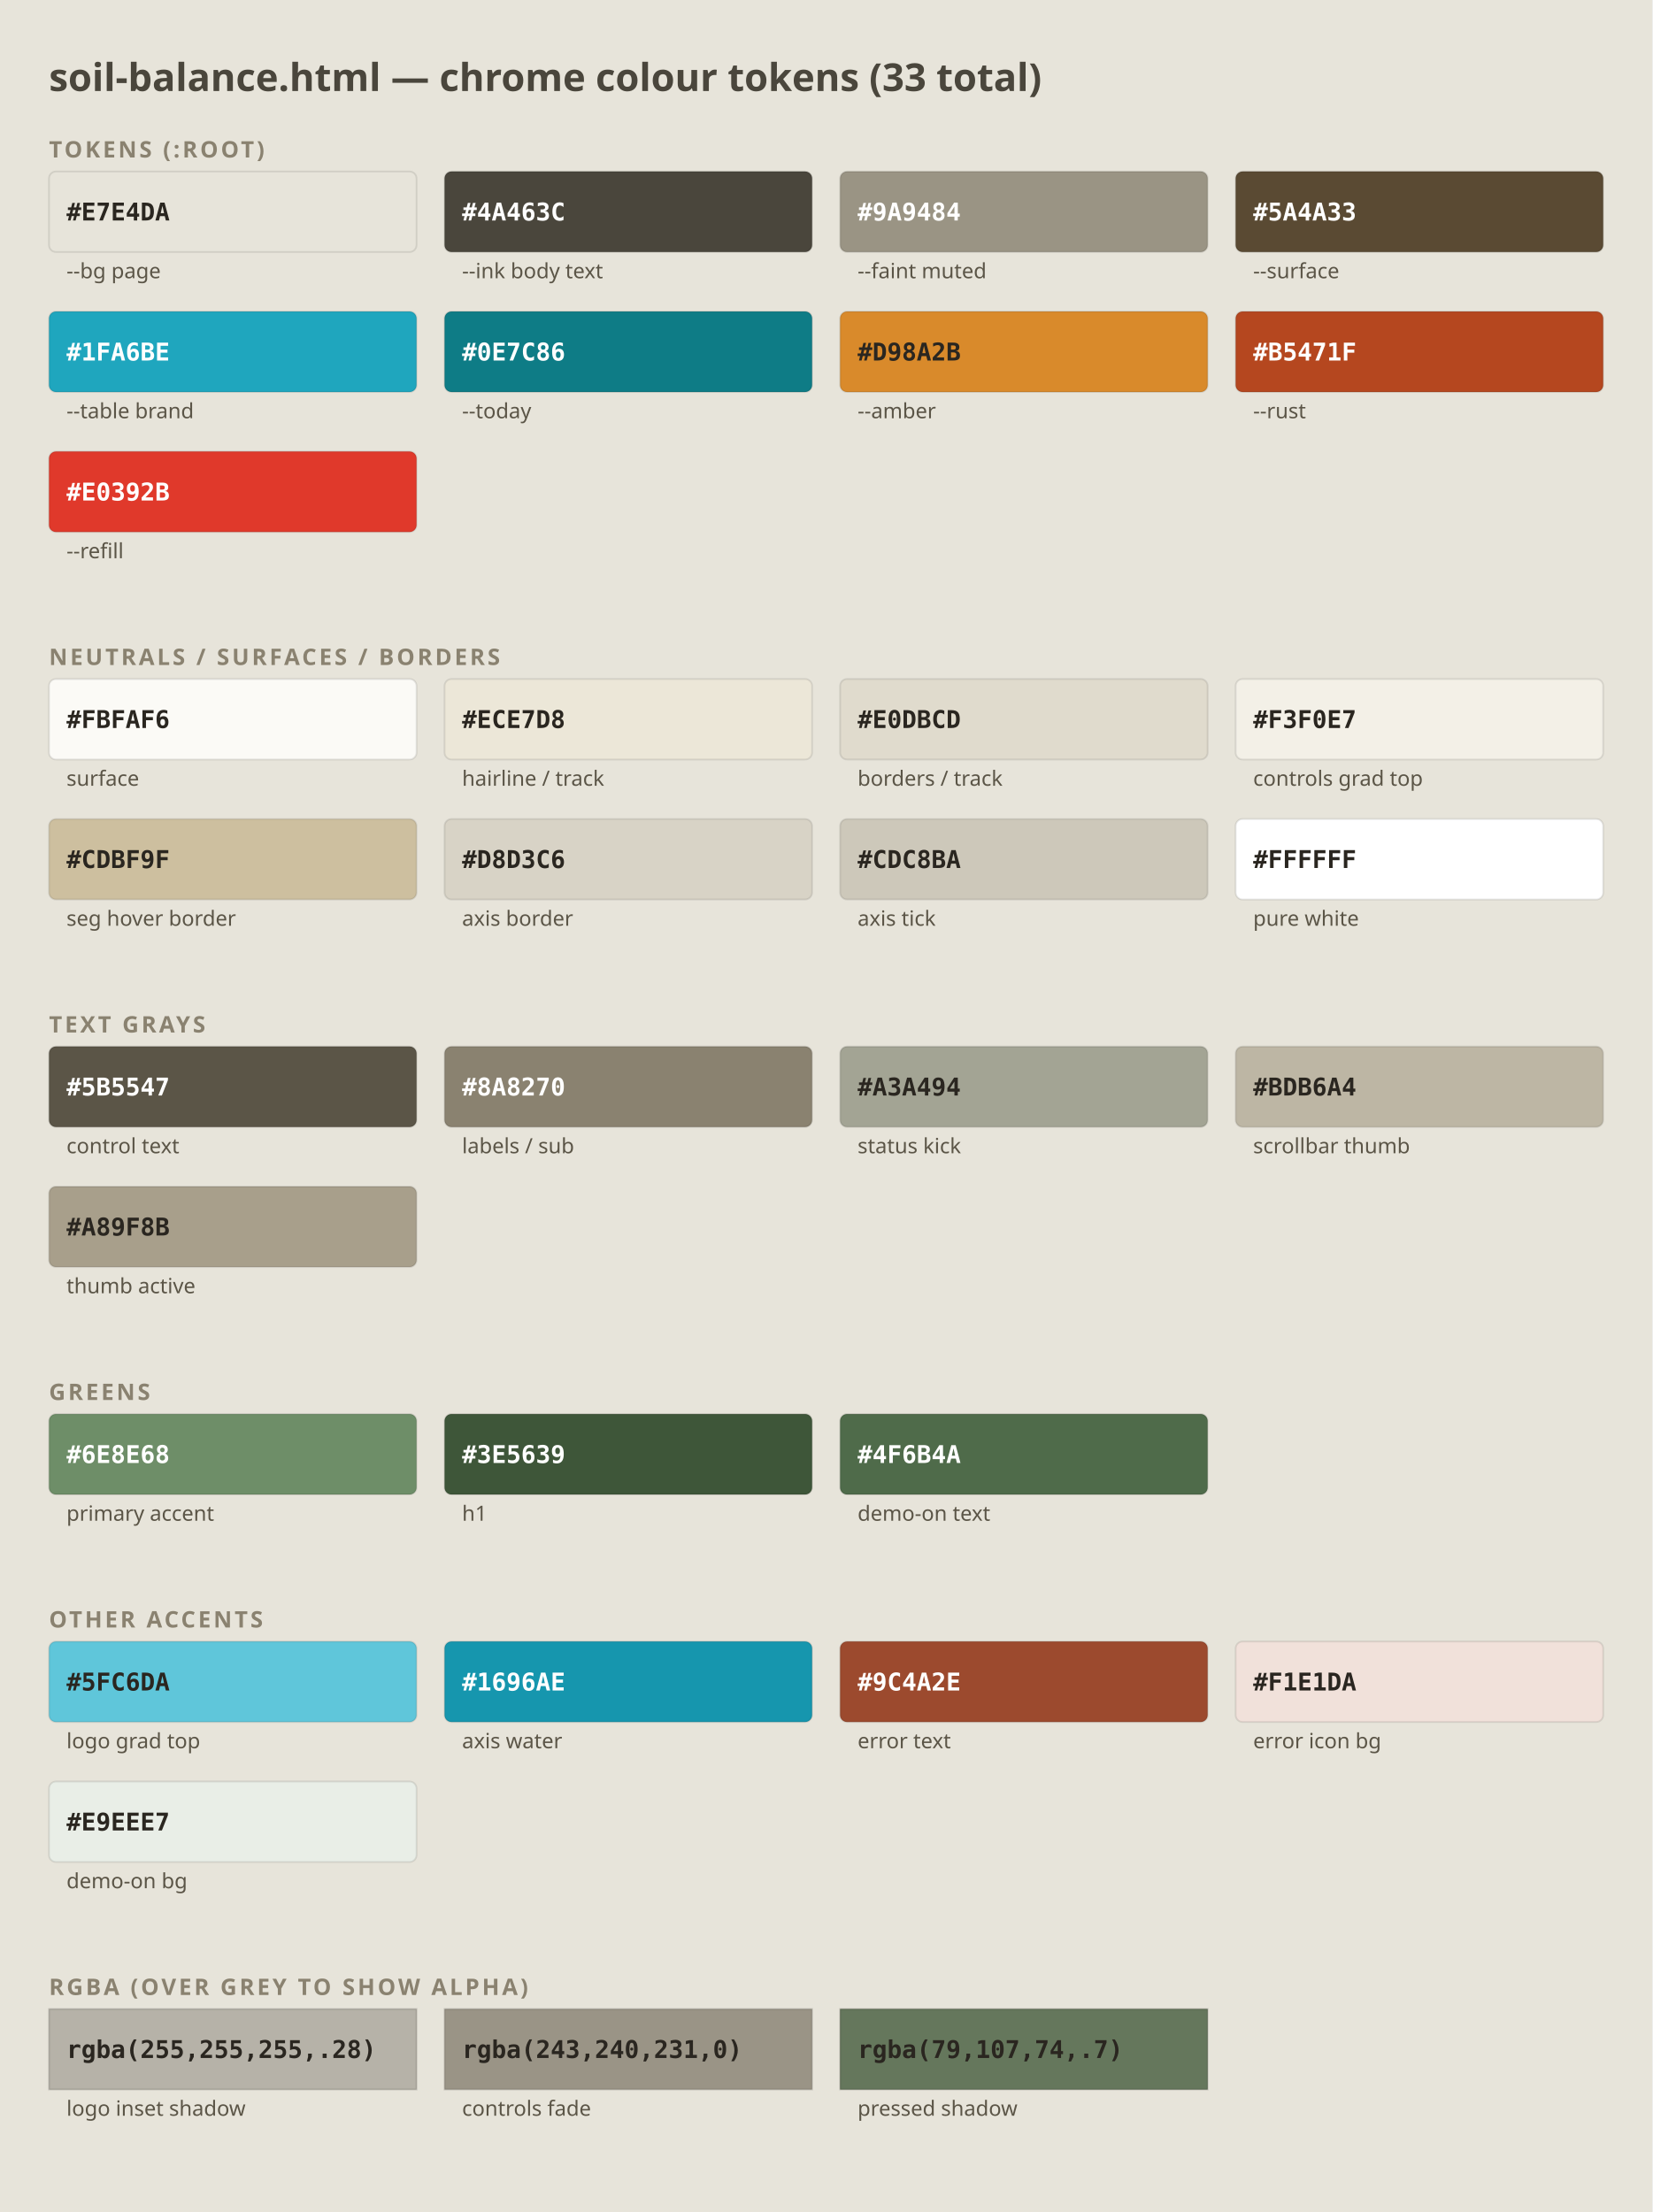
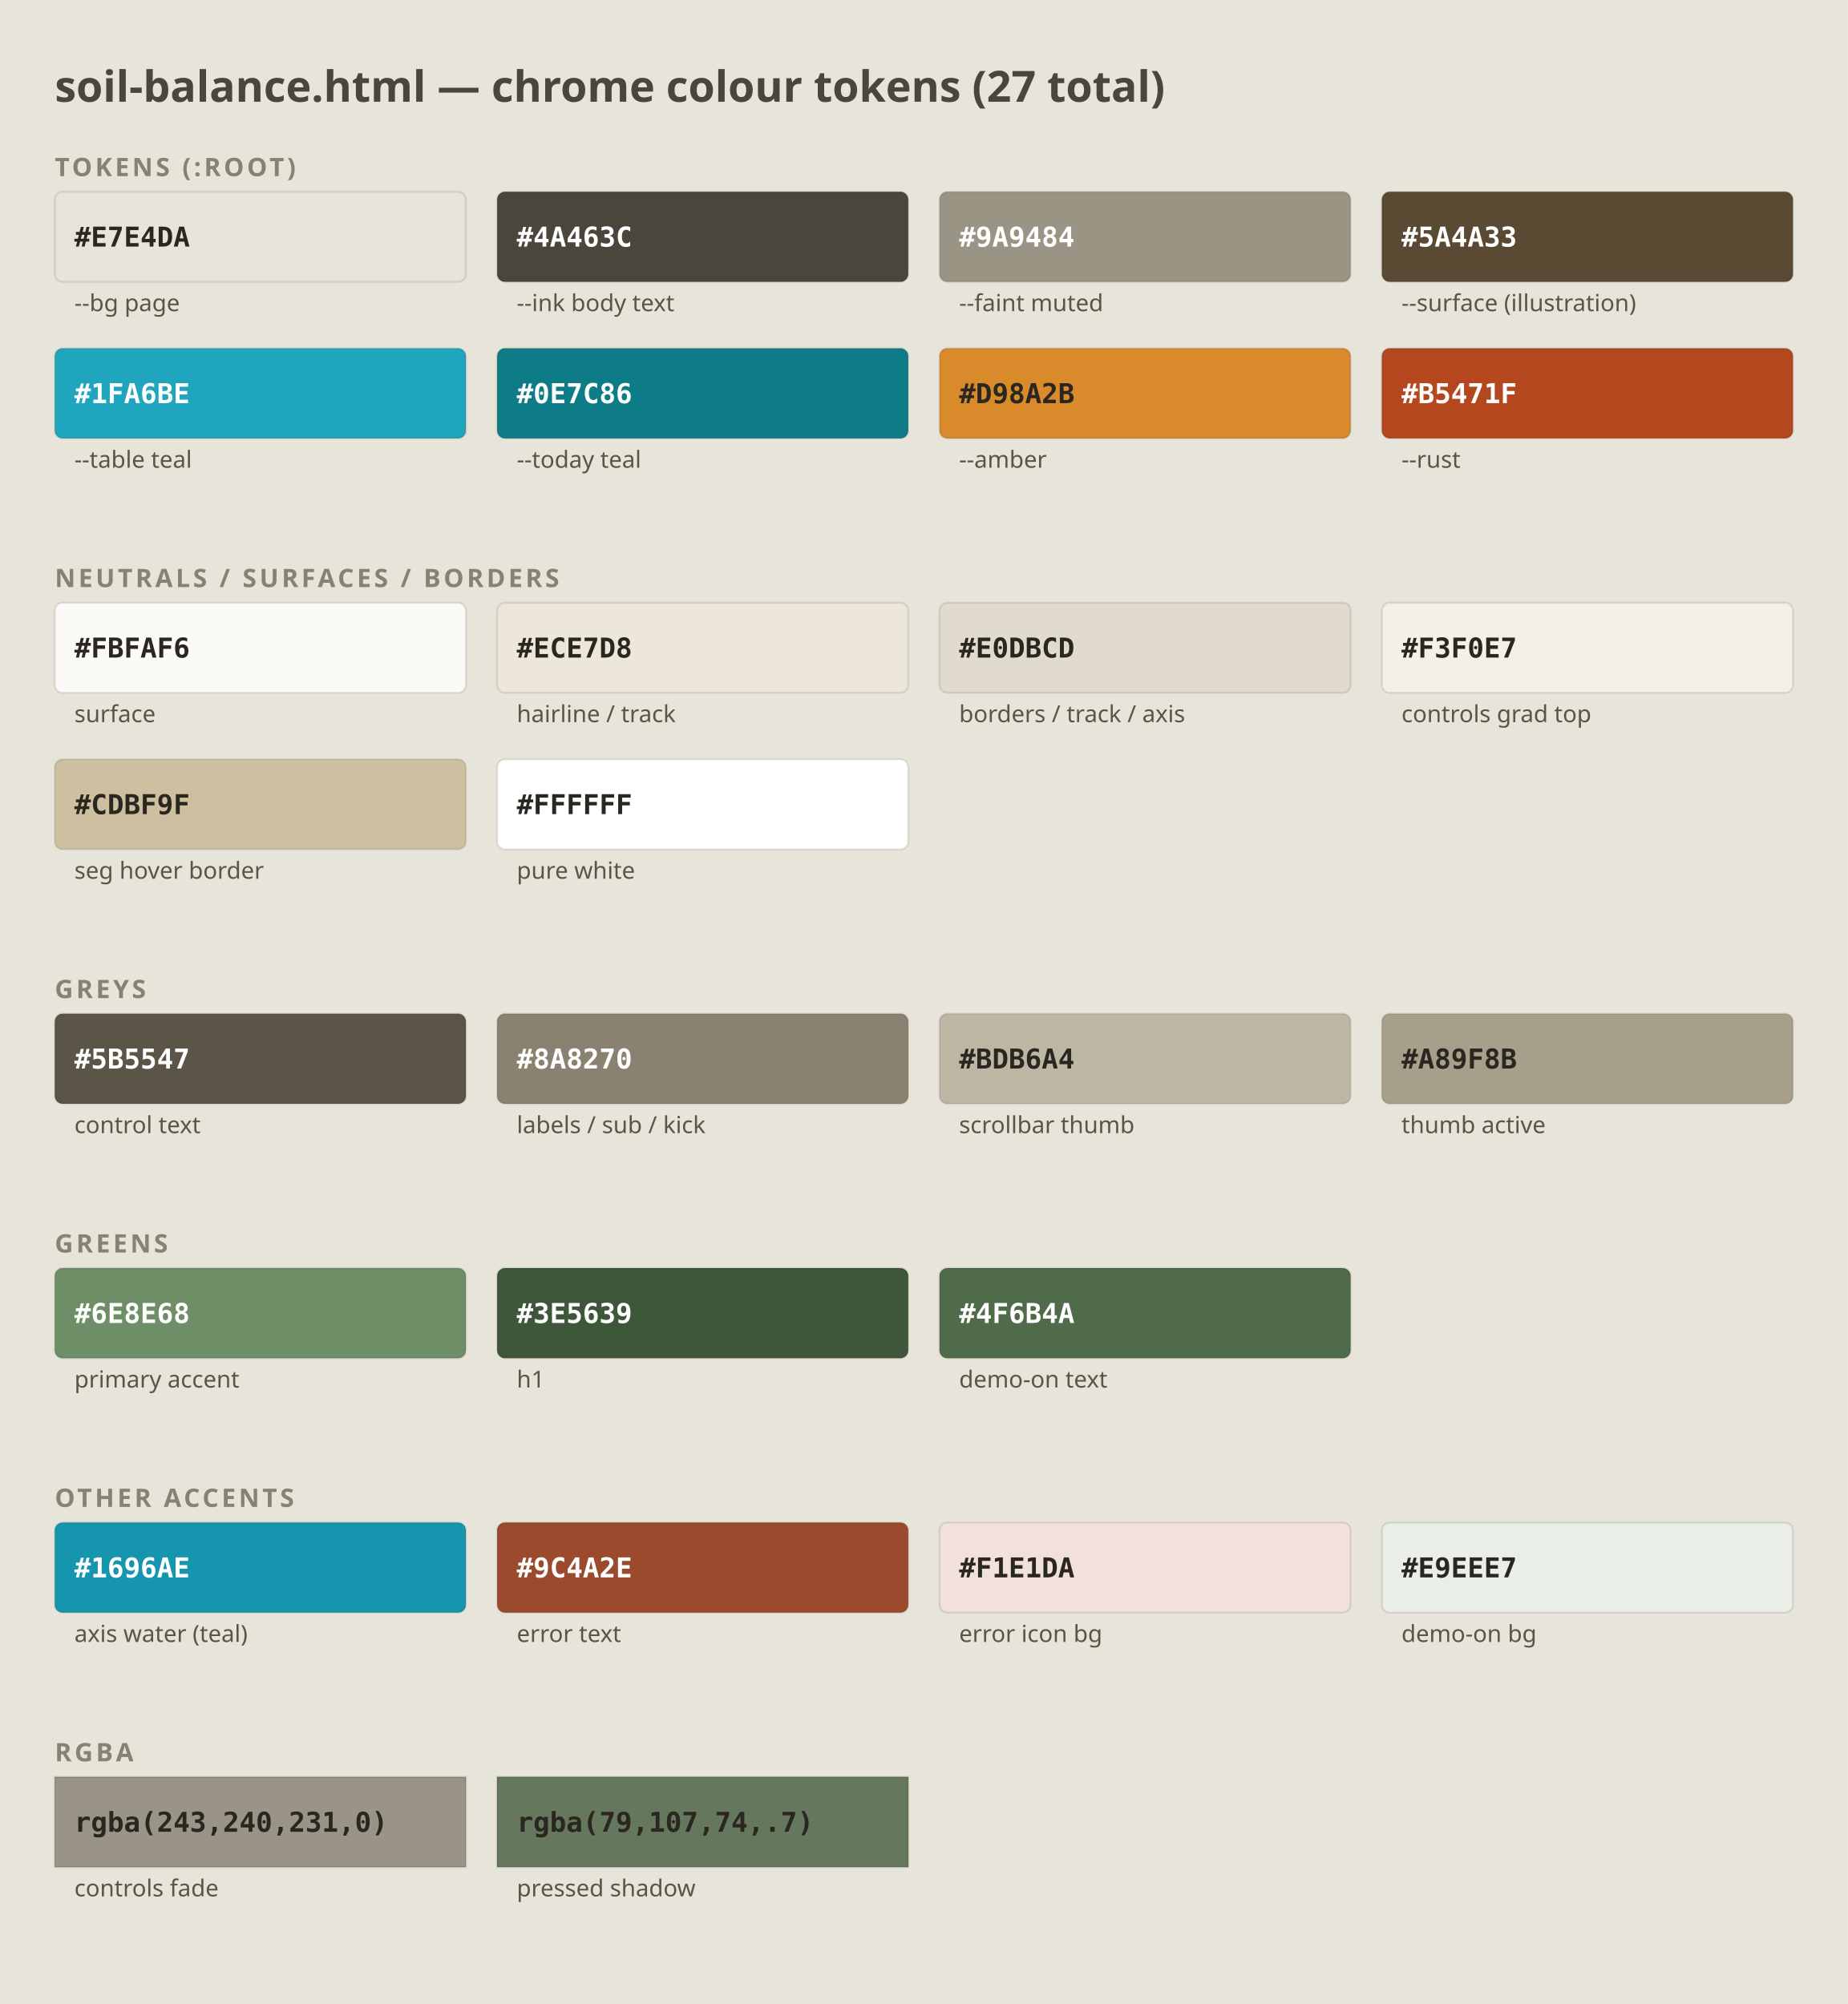
- <svg xmlns="http://www.w3.org/2000/svg" width="944" height="1264" viewBox="0 0 944 1264" font-family="ui-sans-serif,Segoe UI,system-ui,sans-serif">
-   <rect width="944" height="1264" fill="#E7E4DA" />
-   <text x="28" y="52" font-size="22" font-weight="700" fill="#4A463C">soil-balance.html — chrome colour tokens (33 total)</text>
+ <svg xmlns="http://www.w3.org/2000/svg" width="944" height="1024" viewBox="0 0 944 1024" font-family="ui-sans-serif,Segoe UI,system-ui,sans-serif">
+   <rect width="944" height="1024" fill="#E7E4DA" />
+   <text x="28" y="52" font-size="22" font-weight="700" fill="#4A463C">soil-balance.html — chrome colour tokens (27 total)</text>
  <text x="28" y="90" font-size="13" font-weight="700" letter-spacing="1.5" fill="#8A8270">TOKENS  (:ROOT)</text>
  <rect x="28" y="98" width="210" height="46" rx="4" fill="#E7E4DA" stroke="#00000018" />
  <text x="38" y="126" font-size="14" font-weight="700" font-family="ui-monospace,Menlo,monospace" fill="#2a2620">#E7E4DA</text>
  <text x="38" y="159" font-size="12" fill="#5B5547">--bg  page</text>
  <rect x="254" y="98" width="210" height="46" rx="4" fill="#4A463C" stroke="#00000018" />
  <text x="264" y="126" font-size="14" font-weight="700" font-family="ui-monospace,Menlo,monospace" fill="#ffffff">#4A463C</text>
  <text x="264" y="159" font-size="12" fill="#5B5547">--ink  body text</text>
  <rect x="480" y="98" width="210" height="46" rx="4" fill="#9A9484" stroke="#00000018" />
  <text x="490" y="126" font-size="14" font-weight="700" font-family="ui-monospace,Menlo,monospace" fill="#ffffff">#9A9484</text>
  <text x="490" y="159" font-size="12" fill="#5B5547">--faint  muted</text>
  <rect x="706" y="98" width="210" height="46" rx="4" fill="#5A4A33" stroke="#00000018" />
  <text x="716" y="126" font-size="14" font-weight="700" font-family="ui-monospace,Menlo,monospace" fill="#ffffff">#5A4A33</text>
-   <text x="716" y="159" font-size="12" fill="#5B5547">--surface</text>
+   <text x="716" y="159" font-size="12" fill="#5B5547">--surface  (illustration)</text>
  <rect x="28" y="178" width="210" height="46" rx="4" fill="#1FA6BE" stroke="#00000018" />
  <text x="38" y="206" font-size="14" font-weight="700" font-family="ui-monospace,Menlo,monospace" fill="#ffffff">#1FA6BE</text>
-   <text x="38" y="239" font-size="12" fill="#5B5547">--table  brand</text>
+   <text x="38" y="239" font-size="12" fill="#5B5547">--table  teal</text>
  <rect x="254" y="178" width="210" height="46" rx="4" fill="#0E7C86" stroke="#00000018" />
  <text x="264" y="206" font-size="14" font-weight="700" font-family="ui-monospace,Menlo,monospace" fill="#ffffff">#0E7C86</text>
-   <text x="264" y="239" font-size="12" fill="#5B5547">--today</text>
+   <text x="264" y="239" font-size="12" fill="#5B5547">--today  teal</text>
  <rect x="480" y="178" width="210" height="46" rx="4" fill="#D98A2B" stroke="#00000018" />
  <text x="490" y="206" font-size="14" font-weight="700" font-family="ui-monospace,Menlo,monospace" fill="#2a2620">#D98A2B</text>
  <text x="490" y="239" font-size="12" fill="#5B5547">--amber</text>
  <rect x="706" y="178" width="210" height="46" rx="4" fill="#B5471F" stroke="#00000018" />
  <text x="716" y="206" font-size="14" font-weight="700" font-family="ui-monospace,Menlo,monospace" fill="#ffffff">#B5471F</text>
  <text x="716" y="239" font-size="12" fill="#5B5547">--rust</text>
-   <rect x="28" y="258" width="210" height="46" rx="4" fill="#E0392B" stroke="#00000018" />
-   <text x="38" y="286" font-size="14" font-weight="700" font-family="ui-monospace,Menlo,monospace" fill="#ffffff">#E0392B</text>
-   <text x="38" y="319" font-size="12" fill="#5B5547">--refill</text>
-   <text x="28" y="380" font-size="13" font-weight="700" letter-spacing="1.5" fill="#8A8270">NEUTRALS / SURFACES / BORDERS</text>
-   <rect x="28" y="388" width="210" height="46" rx="4" fill="#FBFAF6" stroke="#00000018" />
-   <text x="38" y="416" font-size="14" font-weight="700" font-family="ui-monospace,Menlo,monospace" fill="#2a2620">#FBFAF6</text>
-   <text x="38" y="449" font-size="12" fill="#5B5547">surface</text>
-   <rect x="254" y="388" width="210" height="46" rx="4" fill="#ECE7D8" stroke="#00000018" />
-   <text x="264" y="416" font-size="14" font-weight="700" font-family="ui-monospace,Menlo,monospace" fill="#2a2620">#ECE7D8</text>
-   <text x="264" y="449" font-size="12" fill="#5B5547">hairline / track</text>
-   <rect x="480" y="388" width="210" height="46" rx="4" fill="#E0DBCD" stroke="#00000018" />
-   <text x="490" y="416" font-size="14" font-weight="700" font-family="ui-monospace,Menlo,monospace" fill="#2a2620">#E0DBCD</text>
-   <text x="490" y="449" font-size="12" fill="#5B5547">borders / track</text>
-   <rect x="706" y="388" width="210" height="46" rx="4" fill="#F3F0E7" stroke="#00000018" />
-   <text x="716" y="416" font-size="14" font-weight="700" font-family="ui-monospace,Menlo,monospace" fill="#2a2620">#F3F0E7</text>
-   <text x="716" y="449" font-size="12" fill="#5B5547">controls grad top</text>
-   <rect x="28" y="468" width="210" height="46" rx="4" fill="#CDBF9F" stroke="#00000018" />
-   <text x="38" y="496" font-size="14" font-weight="700" font-family="ui-monospace,Menlo,monospace" fill="#2a2620">#CDBF9F</text>
-   <text x="38" y="529" font-size="12" fill="#5B5547">seg hover border</text>
-   <rect x="254" y="468" width="210" height="46" rx="4" fill="#D8D3C6" stroke="#00000018" />
-   <text x="264" y="496" font-size="14" font-weight="700" font-family="ui-monospace,Menlo,monospace" fill="#2a2620">#D8D3C6</text>
-   <text x="264" y="529" font-size="12" fill="#5B5547">axis border</text>
-   <rect x="480" y="468" width="210" height="46" rx="4" fill="#CDC8BA" stroke="#00000018" />
-   <text x="490" y="496" font-size="14" font-weight="700" font-family="ui-monospace,Menlo,monospace" fill="#2a2620">#CDC8BA</text>
-   <text x="490" y="529" font-size="12" fill="#5B5547">axis tick</text>
-   <rect x="706" y="468" width="210" height="46" rx="4" fill="#FFFFFF" stroke="#00000018" />
-   <text x="716" y="496" font-size="14" font-weight="700" font-family="ui-monospace,Menlo,monospace" fill="#2a2620">#FFFFFF</text>
-   <text x="716" y="529" font-size="12" fill="#5B5547">pure white</text>
-   <text x="28" y="590" font-size="13" font-weight="700" letter-spacing="1.5" fill="#8A8270">TEXT GRAYS</text>
-   <rect x="28" y="598" width="210" height="46" rx="4" fill="#5B5547" stroke="#00000018" />
-   <text x="38" y="626" font-size="14" font-weight="700" font-family="ui-monospace,Menlo,monospace" fill="#ffffff">#5B5547</text>
-   <text x="38" y="659" font-size="12" fill="#5B5547">control text</text>
-   <rect x="254" y="598" width="210" height="46" rx="4" fill="#8A8270" stroke="#00000018" />
-   <text x="264" y="626" font-size="14" font-weight="700" font-family="ui-monospace,Menlo,monospace" fill="#ffffff">#8A8270</text>
-   <text x="264" y="659" font-size="12" fill="#5B5547">labels / sub</text>
-   <rect x="480" y="598" width="210" height="46" rx="4" fill="#A3A494" stroke="#00000018" />
-   <text x="490" y="626" font-size="14" font-weight="700" font-family="ui-monospace,Menlo,monospace" fill="#2a2620">#A3A494</text>
-   <text x="490" y="659" font-size="12" fill="#5B5547">status kick</text>
-   <rect x="706" y="598" width="210" height="46" rx="4" fill="#BDB6A4" stroke="#00000018" />
-   <text x="716" y="626" font-size="14" font-weight="700" font-family="ui-monospace,Menlo,monospace" fill="#2a2620">#BDB6A4</text>
-   <text x="716" y="659" font-size="12" fill="#5B5547">scrollbar thumb</text>
-   <rect x="28" y="678" width="210" height="46" rx="4" fill="#A89F8B" stroke="#00000018" />
-   <text x="38" y="706" font-size="14" font-weight="700" font-family="ui-monospace,Menlo,monospace" fill="#2a2620">#A89F8B</text>
-   <text x="38" y="739" font-size="12" fill="#5B5547">thumb active</text>
-   <text x="28" y="800" font-size="13" font-weight="700" letter-spacing="1.5" fill="#8A8270">GREENS</text>
-   <rect x="28" y="808" width="210" height="46" rx="4" fill="#6E8E68" stroke="#00000018" />
-   <text x="38" y="836" font-size="14" font-weight="700" font-family="ui-monospace,Menlo,monospace" fill="#ffffff">#6E8E68</text>
-   <text x="38" y="869" font-size="12" fill="#5B5547">primary accent</text>
-   <rect x="254" y="808" width="210" height="46" rx="4" fill="#3E5639" stroke="#00000018" />
-   <text x="264" y="836" font-size="14" font-weight="700" font-family="ui-monospace,Menlo,monospace" fill="#ffffff">#3E5639</text>
-   <text x="264" y="869" font-size="12" fill="#5B5547">h1</text>
-   <rect x="480" y="808" width="210" height="46" rx="4" fill="#4F6B4A" stroke="#00000018" />
-   <text x="490" y="836" font-size="14" font-weight="700" font-family="ui-monospace,Menlo,monospace" fill="#ffffff">#4F6B4A</text>
-   <text x="490" y="869" font-size="12" fill="#5B5547">demo-on text</text>
-   <text x="28" y="930" font-size="13" font-weight="700" letter-spacing="1.5" fill="#8A8270">OTHER ACCENTS</text>
-   <rect x="28" y="938" width="210" height="46" rx="4" fill="#5FC6DA" stroke="#00000018" />
-   <text x="38" y="966" font-size="14" font-weight="700" font-family="ui-monospace,Menlo,monospace" fill="#2a2620">#5FC6DA</text>
-   <text x="38" y="999" font-size="12" fill="#5B5547">logo grad top</text>
-   <rect x="254" y="938" width="210" height="46" rx="4" fill="#1696AE" stroke="#00000018" />
-   <text x="264" y="966" font-size="14" font-weight="700" font-family="ui-monospace,Menlo,monospace" fill="#ffffff">#1696AE</text>
-   <text x="264" y="999" font-size="12" fill="#5B5547">axis water</text>
-   <rect x="480" y="938" width="210" height="46" rx="4" fill="#9C4A2E" stroke="#00000018" />
-   <text x="490" y="966" font-size="14" font-weight="700" font-family="ui-monospace,Menlo,monospace" fill="#ffffff">#9C4A2E</text>
-   <text x="490" y="999" font-size="12" fill="#5B5547">error text</text>
-   <rect x="706" y="938" width="210" height="46" rx="4" fill="#F1E1DA" stroke="#00000018" />
-   <text x="716" y="966" font-size="14" font-weight="700" font-family="ui-monospace,Menlo,monospace" fill="#2a2620">#F1E1DA</text>
-   <text x="716" y="999" font-size="12" fill="#5B5547">error icon bg</text>
-   <rect x="28" y="1018" width="210" height="46" rx="4" fill="#E9EEE7" stroke="#00000018" />
-   <text x="38" y="1046" font-size="14" font-weight="700" font-family="ui-monospace,Menlo,monospace" fill="#2a2620">#E9EEE7</text>
-   <text x="38" y="1079" font-size="12" fill="#5B5547">demo-on bg</text>
-   <text x="28" y="1140" font-size="13" font-weight="700" letter-spacing="1.5" fill="#8A8270">RGBA (OVER GREY TO SHOW ALPHA)</text>
-   <rect x="28" y="1148" width="210" height="46" fill="#9a9486" />
-   <rect x="28" y="1148" width="210" height="46" fill="rgba(255,255,255,.28)" stroke="#00000022" />
-   <text x="38" y="1176" font-size="14" font-weight="700" font-family="ui-monospace,Menlo,monospace" fill="#2a2620">rgba(255,255,255,.28)</text>
-   <text x="38" y="1209" font-size="12" fill="#5B5547">logo inset shadow</text>
-   <rect x="254" y="1148" width="210" height="46" fill="#9a9486" />
-   <rect x="254" y="1148" width="210" height="46" fill="rgba(243,240,231,0)" stroke="#00000022" />
-   <text x="264" y="1176" font-size="14" font-weight="700" font-family="ui-monospace,Menlo,monospace" fill="#2a2620">rgba(243,240,231,0)</text>
-   <text x="264" y="1209" font-size="12" fill="#5B5547">controls fade</text>
-   <rect x="480" y="1148" width="210" height="46" fill="#9a9486" />
-   <rect x="480" y="1148" width="210" height="46" fill="rgba(79,107,74,.7)" stroke="#00000022" />
-   <text x="490" y="1176" font-size="14" font-weight="700" font-family="ui-monospace,Menlo,monospace" fill="#2a2620">rgba(79,107,74,.7)</text>
-   <text x="490" y="1209" font-size="12" fill="#5B5547">pressed shadow</text>
+   <text x="28" y="300" font-size="13" font-weight="700" letter-spacing="1.5" fill="#8A8270">NEUTRALS / SURFACES / BORDERS</text>
+   <rect x="28" y="308" width="210" height="46" rx="4" fill="#FBFAF6" stroke="#00000018" />
+   <text x="38" y="336" font-size="14" font-weight="700" font-family="ui-monospace,Menlo,monospace" fill="#2a2620">#FBFAF6</text>
+   <text x="38" y="369" font-size="12" fill="#5B5547">surface</text>
+   <rect x="254" y="308" width="210" height="46" rx="4" fill="#ECE7D8" stroke="#00000018" />
+   <text x="264" y="336" font-size="14" font-weight="700" font-family="ui-monospace,Menlo,monospace" fill="#2a2620">#ECE7D8</text>
+   <text x="264" y="369" font-size="12" fill="#5B5547">hairline / track</text>
+   <rect x="480" y="308" width="210" height="46" rx="4" fill="#E0DBCD" stroke="#00000018" />
+   <text x="490" y="336" font-size="14" font-weight="700" font-family="ui-monospace,Menlo,monospace" fill="#2a2620">#E0DBCD</text>
+   <text x="490" y="369" font-size="12" fill="#5B5547">borders / track / axis</text>
+   <rect x="706" y="308" width="210" height="46" rx="4" fill="#F3F0E7" stroke="#00000018" />
+   <text x="716" y="336" font-size="14" font-weight="700" font-family="ui-monospace,Menlo,monospace" fill="#2a2620">#F3F0E7</text>
+   <text x="716" y="369" font-size="12" fill="#5B5547">controls grad top</text>
+   <rect x="28" y="388" width="210" height="46" rx="4" fill="#CDBF9F" stroke="#00000018" />
+   <text x="38" y="416" font-size="14" font-weight="700" font-family="ui-monospace,Menlo,monospace" fill="#2a2620">#CDBF9F</text>
+   <text x="38" y="449" font-size="12" fill="#5B5547">seg hover border</text>
+   <rect x="254" y="388" width="210" height="46" rx="4" fill="#FFFFFF" stroke="#00000018" />
+   <text x="264" y="416" font-size="14" font-weight="700" font-family="ui-monospace,Menlo,monospace" fill="#2a2620">#FFFFFF</text>
+   <text x="264" y="449" font-size="12" fill="#5B5547">pure white</text>
+   <text x="28" y="510" font-size="13" font-weight="700" letter-spacing="1.5" fill="#8A8270">GREYS</text>
+   <rect x="28" y="518" width="210" height="46" rx="4" fill="#5B5547" stroke="#00000018" />
+   <text x="38" y="546" font-size="14" font-weight="700" font-family="ui-monospace,Menlo,monospace" fill="#ffffff">#5B5547</text>
+   <text x="38" y="579" font-size="12" fill="#5B5547">control text</text>
+   <rect x="254" y="518" width="210" height="46" rx="4" fill="#8A8270" stroke="#00000018" />
+   <text x="264" y="546" font-size="14" font-weight="700" font-family="ui-monospace,Menlo,monospace" fill="#ffffff">#8A8270</text>
+   <text x="264" y="579" font-size="12" fill="#5B5547">labels / sub / kick</text>
+   <rect x="480" y="518" width="210" height="46" rx="4" fill="#BDB6A4" stroke="#00000018" />
+   <text x="490" y="546" font-size="14" font-weight="700" font-family="ui-monospace,Menlo,monospace" fill="#2a2620">#BDB6A4</text>
+   <text x="490" y="579" font-size="12" fill="#5B5547">scrollbar thumb</text>
+   <rect x="706" y="518" width="210" height="46" rx="4" fill="#A89F8B" stroke="#00000018" />
+   <text x="716" y="546" font-size="14" font-weight="700" font-family="ui-monospace,Menlo,monospace" fill="#2a2620">#A89F8B</text>
+   <text x="716" y="579" font-size="12" fill="#5B5547">thumb active</text>
+   <text x="28" y="640" font-size="13" font-weight="700" letter-spacing="1.5" fill="#8A8270">GREENS</text>
+   <rect x="28" y="648" width="210" height="46" rx="4" fill="#6E8E68" stroke="#00000018" />
+   <text x="38" y="676" font-size="14" font-weight="700" font-family="ui-monospace,Menlo,monospace" fill="#ffffff">#6E8E68</text>
+   <text x="38" y="709" font-size="12" fill="#5B5547">primary accent</text>
+   <rect x="254" y="648" width="210" height="46" rx="4" fill="#3E5639" stroke="#00000018" />
+   <text x="264" y="676" font-size="14" font-weight="700" font-family="ui-monospace,Menlo,monospace" fill="#ffffff">#3E5639</text>
+   <text x="264" y="709" font-size="12" fill="#5B5547">h1</text>
+   <rect x="480" y="648" width="210" height="46" rx="4" fill="#4F6B4A" stroke="#00000018" />
+   <text x="490" y="676" font-size="14" font-weight="700" font-family="ui-monospace,Menlo,monospace" fill="#ffffff">#4F6B4A</text>
+   <text x="490" y="709" font-size="12" fill="#5B5547">demo-on text</text>
+   <text x="28" y="770" font-size="13" font-weight="700" letter-spacing="1.5" fill="#8A8270">OTHER ACCENTS</text>
+   <rect x="28" y="778" width="210" height="46" rx="4" fill="#1696AE" stroke="#00000018" />
+   <text x="38" y="806" font-size="14" font-weight="700" font-family="ui-monospace,Menlo,monospace" fill="#ffffff">#1696AE</text>
+   <text x="38" y="839" font-size="12" fill="#5B5547">axis water  (teal)</text>
+   <rect x="254" y="778" width="210" height="46" rx="4" fill="#9C4A2E" stroke="#00000018" />
+   <text x="264" y="806" font-size="14" font-weight="700" font-family="ui-monospace,Menlo,monospace" fill="#ffffff">#9C4A2E</text>
+   <text x="264" y="839" font-size="12" fill="#5B5547">error text</text>
+   <rect x="480" y="778" width="210" height="46" rx="4" fill="#F1E1DA" stroke="#00000018" />
+   <text x="490" y="806" font-size="14" font-weight="700" font-family="ui-monospace,Menlo,monospace" fill="#2a2620">#F1E1DA</text>
+   <text x="490" y="839" font-size="12" fill="#5B5547">error icon bg</text>
+   <rect x="706" y="778" width="210" height="46" rx="4" fill="#E9EEE7" stroke="#00000018" />
+   <text x="716" y="806" font-size="14" font-weight="700" font-family="ui-monospace,Menlo,monospace" fill="#2a2620">#E9EEE7</text>
+   <text x="716" y="839" font-size="12" fill="#5B5547">demo-on bg</text>
+   <text x="28" y="900" font-size="13" font-weight="700" letter-spacing="1.5" fill="#8A8270">RGBA</text>
+   <rect x="28" y="908" width="210" height="46" fill="#9a9486" />
+   <rect x="28" y="908" width="210" height="46" fill="rgba(243,240,231,0)" stroke="#00000022" />
+   <text x="38" y="936" font-size="14" font-weight="700" font-family="ui-monospace,Menlo,monospace" fill="#2a2620">rgba(243,240,231,0)</text>
+   <text x="38" y="969" font-size="12" fill="#5B5547">controls fade</text>
+   <rect x="254" y="908" width="210" height="46" fill="#9a9486" />
+   <rect x="254" y="908" width="210" height="46" fill="rgba(79,107,74,.7)" stroke="#00000022" />
+   <text x="264" y="936" font-size="14" font-weight="700" font-family="ui-monospace,Menlo,monospace" fill="#2a2620">rgba(79,107,74,.7)</text>
+   <text x="264" y="969" font-size="12" fill="#5B5547">pressed shadow</text>
</svg>
